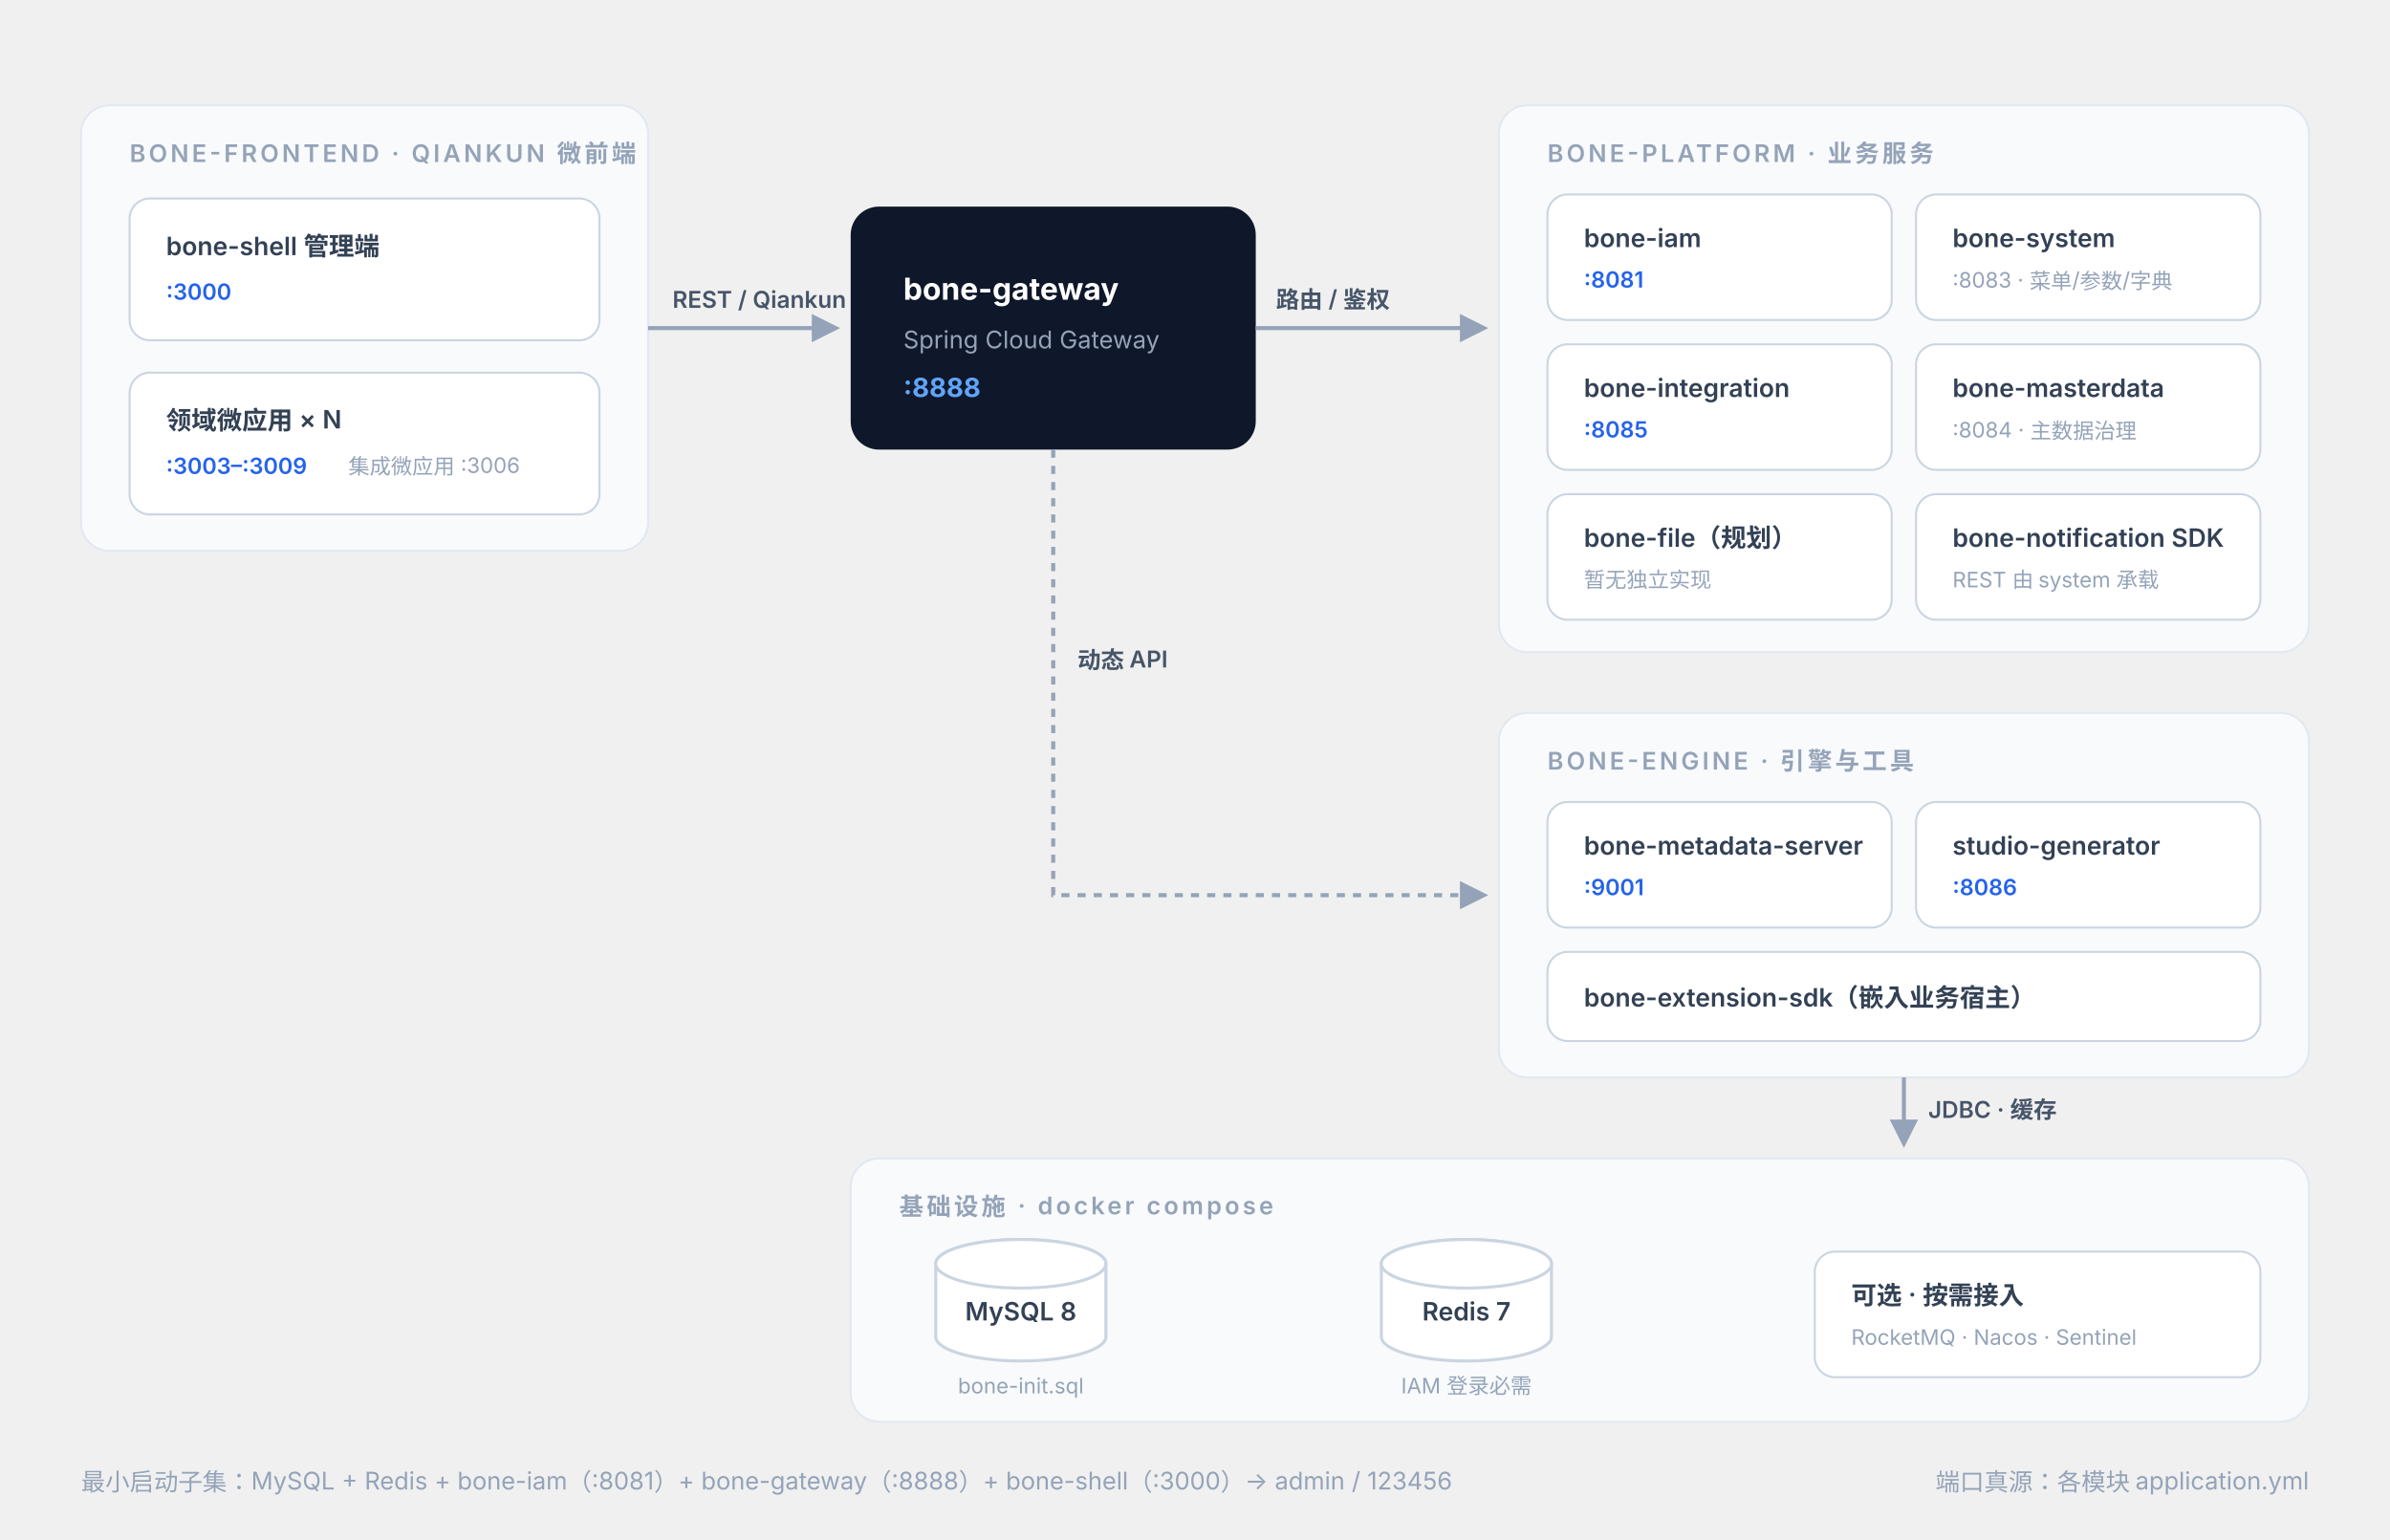
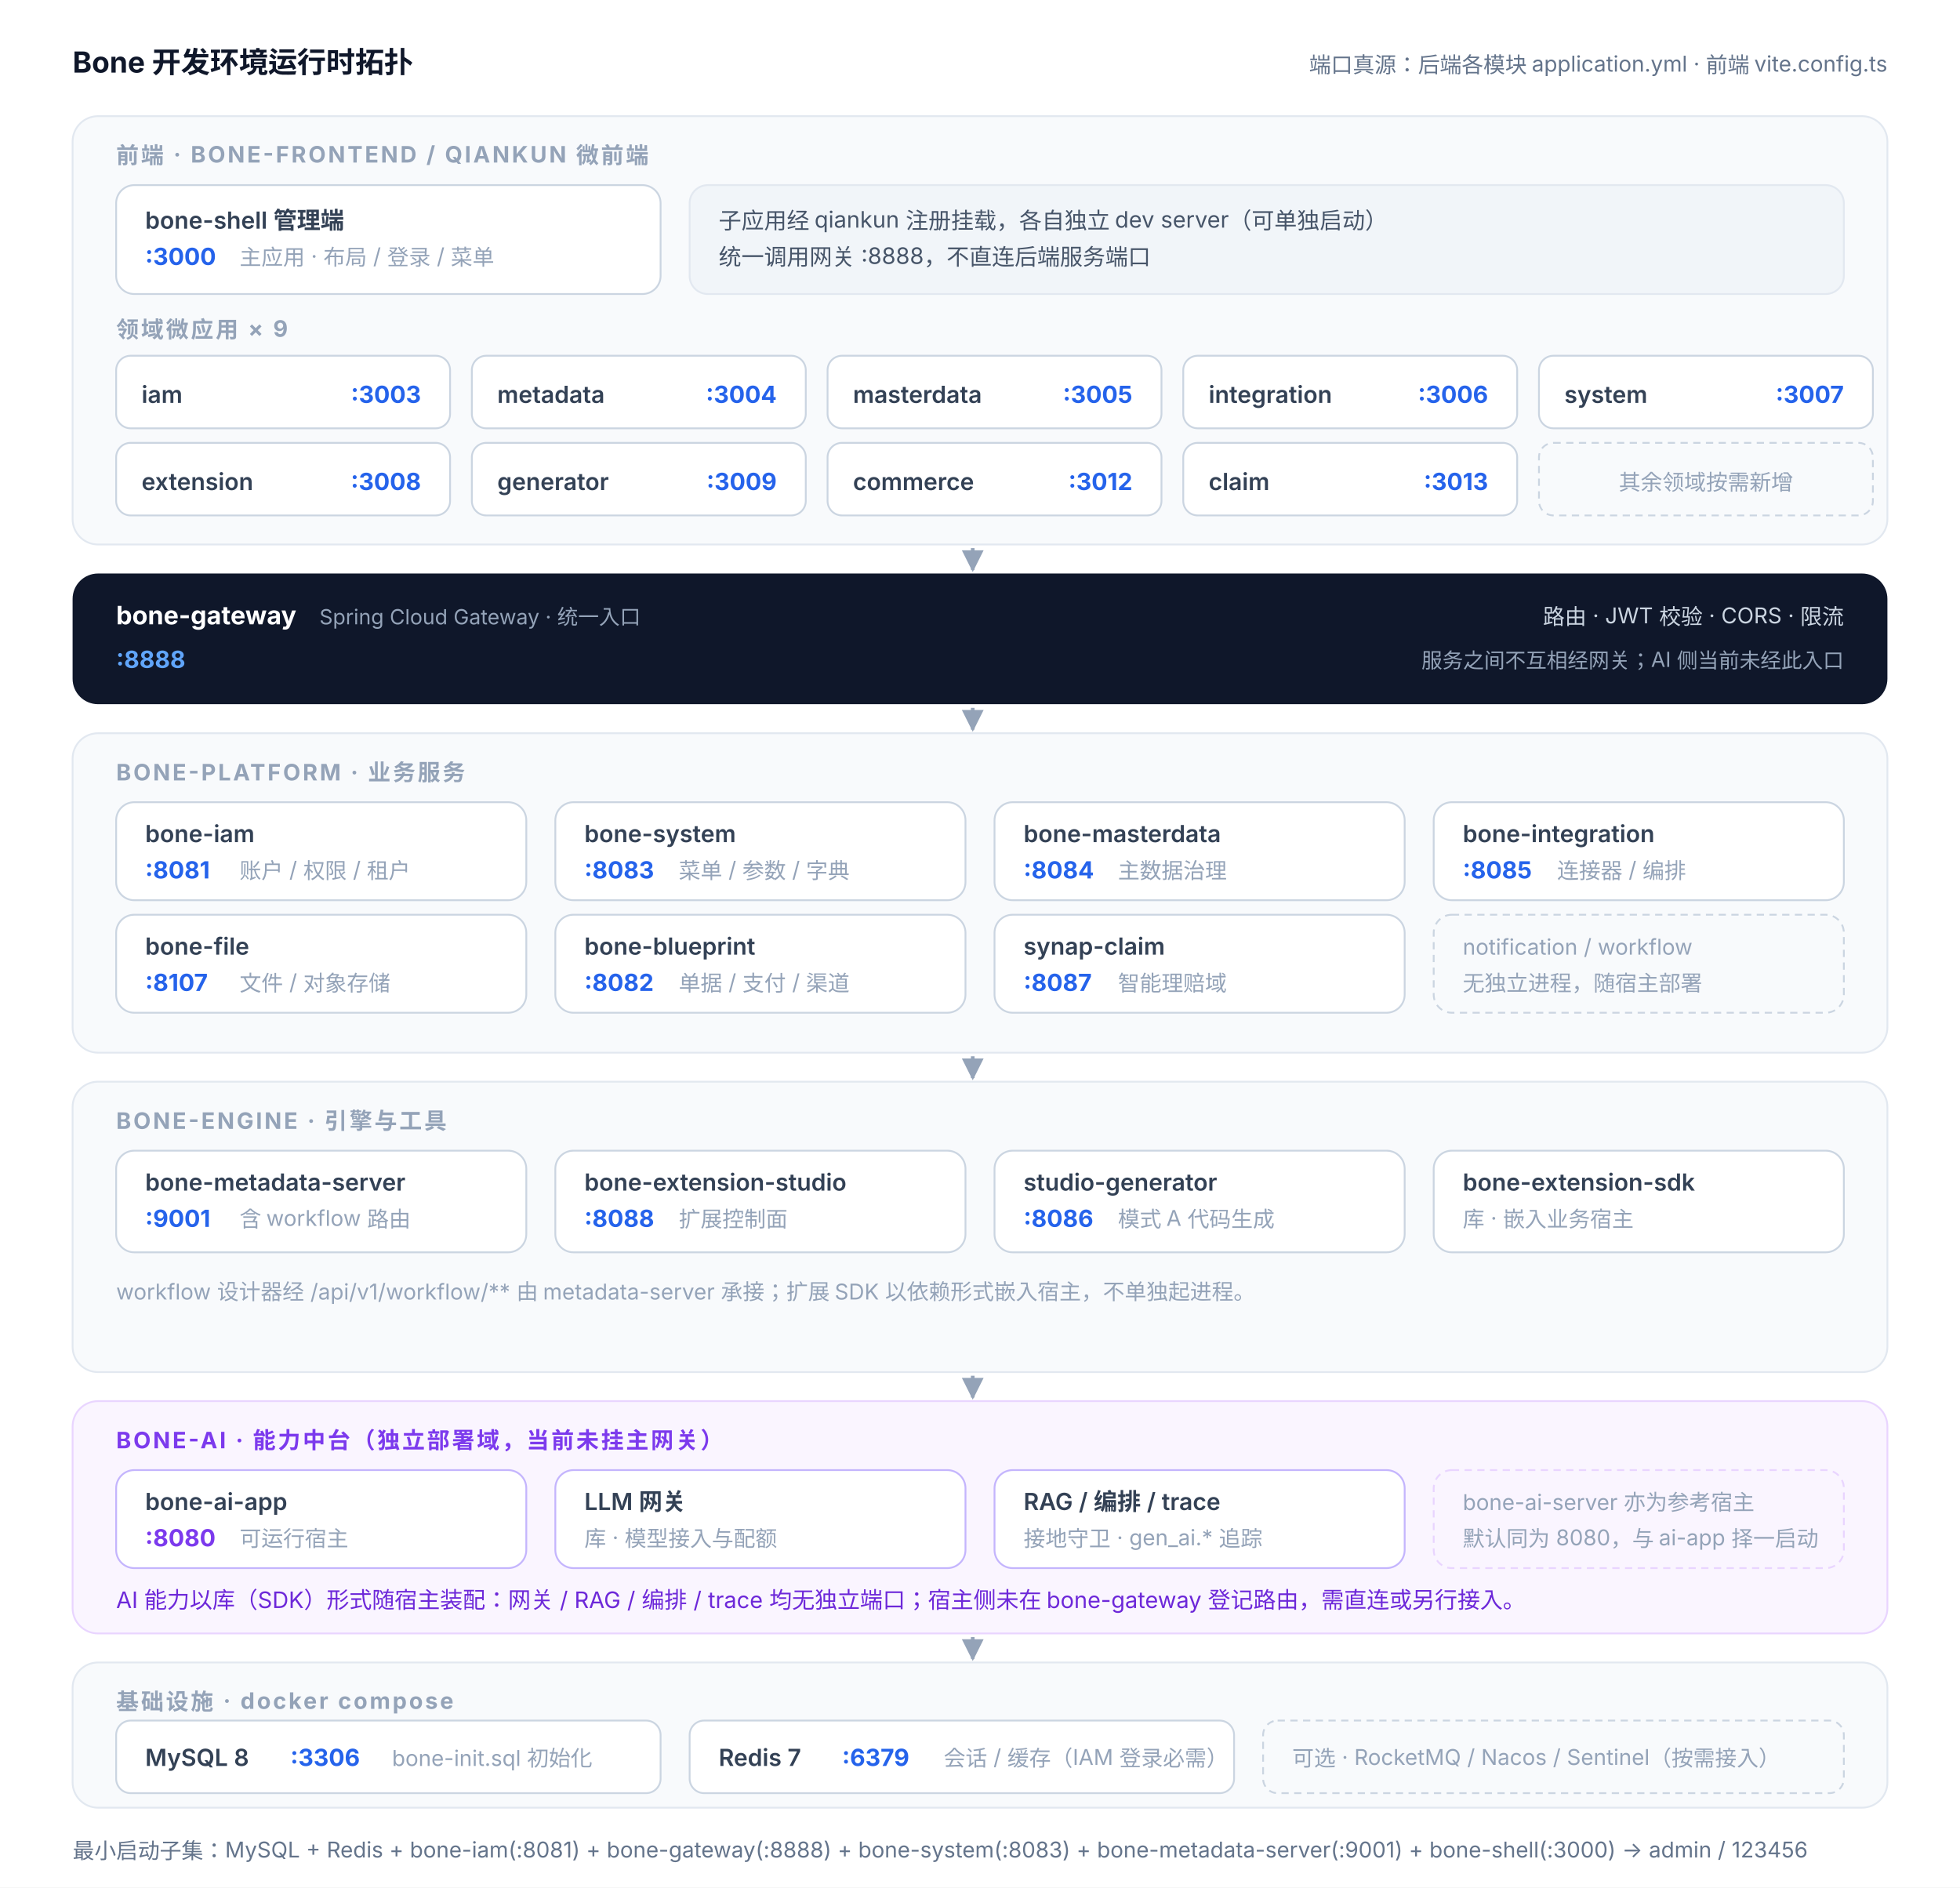
- <svg xmlns="http://www.w3.org/2000/svg" width="1180" height="760" viewBox="0 0 1180 760" font-family="-apple-system,'PingFang SC','Microsoft YaHei','Noto Sans SC',sans-serif">
+ <svg xmlns="http://www.w3.org/2000/svg" width="1080" height="1040" viewBox="0 0 1080 1040" role="img" aria-labelledby="tp-title tp-desc" font-family="-apple-system,'PingFang SC','Microsoft YaHei','Noto Sans SC',sans-serif">
  <defs>
-     <marker id="arr2" viewBox="0 0 10 10" refX="8" refY="5" markerWidth="7" markerHeight="7" orient="auto-start-reverse">
+     <marker id="tp-arrow" viewBox="0 0 10 10" refX="9" refY="5" markerWidth="6" markerHeight="6" orient="auto-start-reverse">
      <path d="M0,0 L10,5 L0,10 z" fill="#94A3B8" />
    </marker>
  </defs>
  <style>
-     .grp { fill:#F8FAFC; stroke:#E2E8F0; }
-     .grp-t { font-size:12px; font-weight:600; letter-spacing:1.5px; fill:#94A3B8; }
-     .svc { fill:#FFFFFF; stroke:#CBD5E1; }
-     .svc-t { font-size:12.5px; font-weight:600; fill:#334155; }
-     .svc-p { font-size:11px; font-weight:600; fill:#2563EB; }
-     .svc-d { font-size:10.5px; fill:#94A3B8; }
-     .edge-l { font-size:11.5px; fill:#475569; font-weight:600; }
-     .cap { font-size:12px; fill:#94A3B8; }
+     .grp      { fill:#F8FAFC; stroke:#E2E8F0; stroke-width:1; }
+     .grp-ai   { fill:#FAF5FF; stroke:#E9D5FF; stroke-width:1; }
+     .grp-t    { font-size:12.5px; font-weight:700; letter-spacing:1.2px; fill:#94A3B8; }
+     .grp-t-ai { font-size:12.5px; font-weight:700; letter-spacing:1.2px; fill:#7C3AED; }
+     .card     { fill:#FFFFFF; stroke:#CBD5E1; stroke-width:1; }
+     .card-ai  { fill:#FFFFFF; stroke:#C4B5FD; stroke-width:1; }
+     .name     { font-size:13px; font-weight:600; fill:#334155; }
+     .port     { font-size:13px; font-weight:700; fill:#2563EB; }
+     .port-ai  { font-size:13px; font-weight:700; fill:#7C3AED; }
+     .desc     { font-size:12px; fill:#94A3B8; }
+     .note     { font-size:12.5px; fill:#475569; }
+     .note-ai  { font-size:12.5px; fill:#6D28D9; }
+     .cap      { font-size:12px; fill:#64748B; }
  </style>
+   <rect width="1080" height="1040" fill="#FFFFFF" />
+   <text x="40" y="40" font-size="16" font-weight="700" fill="#0F172A">Bone 开发环境运行时拓扑</text>
+   <text x="1040" y="40" text-anchor="end" class="cap">端口真源：后端各模块 application.yml · 前端 vite.config.ts</text>
  <g>
-     <rect class="grp" x="40" y="52" width="280" height="220" rx="14" />
-     <text class="grp-t" x="64" y="80">BONE-FRONTEND · QIANKUN 微前端</text>
-     <rect x="64" y="98" width="232" height="70" rx="10" fill="#FFFFFF" stroke="#CBD5E1" />
-     <text class="svc-t" x="82" y="126">bone-shell 管理端</text>
-     <text class="svc-p" x="82" y="148">:3000</text>
-     <rect x="64" y="184" width="232" height="70" rx="10" fill="#FFFFFF" stroke="#CBD5E1" />
-     <text class="svc-t" x="82" y="212">领域微应用 × N</text>
-     <text class="svc-p" x="82" y="234">:3003–:3009</text>
-     <text class="svc-d" x="172" y="234">集成微应用 :3006</text>
+     <rect class="grp" x="40" y="64" width="1000" height="236" rx="14" />
+     <text class="grp-t" x="64" y="90">前端 · BONE-FRONTEND / QIANKUN 微前端</text>
+     <rect class="card" x="64" y="102" width="300" height="60" rx="10" />
+     <text class="name" x="80" y="126">bone-shell 管理端</text>
+     <text class="port" x="80" y="146">:3000</text>
+     <text class="desc" x="132" y="146">主应用 · 布局 / 登录 / 菜单</text>
+     <rect x="380" y="102" width="636" height="60" rx="10" fill="#F1F5F9" stroke="#E2E8F0" />
+     <text class="note" x="396" y="126">子应用经 qiankun 注册挂载，各自独立 dev server（可单独启动）</text>
+     <text class="note" x="396" y="146">统一调用网关 :8888，不直连后端服务端口</text>
+     <text class="grp-t" x="64" y="186">领域微应用 × 9</text>
+     <rect class="card" x="64" y="196" width="184" height="40" rx="8" />
+     <text class="name" x="78" y="222">iam</text>
+     <text class="port" x="232" y="222" text-anchor="end">:3003</text>
+     <rect class="card" x="260" y="196" width="184" height="40" rx="8" />
+     <text class="name" x="274" y="222">metadata</text>
+     <text class="port" x="428" y="222" text-anchor="end">:3004</text>
+     <rect class="card" x="456" y="196" width="184" height="40" rx="8" />
+     <text class="name" x="470" y="222">masterdata</text>
+     <text class="port" x="624" y="222" text-anchor="end">:3005</text>
+     <rect class="card" x="652" y="196" width="184" height="40" rx="8" />
+     <text class="name" x="666" y="222">integration</text>
+     <text class="port" x="820" y="222" text-anchor="end">:3006</text>
+     <rect class="card" x="848" y="196" width="184" height="40" rx="8" />
+     <text class="name" x="862" y="222">system</text>
+     <text class="port" x="1016" y="222" text-anchor="end">:3007</text>
+     <rect class="card" x="64" y="244" width="184" height="40" rx="8" />
+     <text class="name" x="78" y="270">extension</text>
+     <text class="port" x="232" y="270" text-anchor="end">:3008</text>
+     <rect class="card" x="260" y="244" width="184" height="40" rx="8" />
+     <text class="name" x="274" y="270">generator</text>
+     <text class="port" x="428" y="270" text-anchor="end">:3009</text>
+     <rect class="card" x="456" y="244" width="184" height="40" rx="8" />
+     <text class="name" x="470" y="270">commerce</text>
+     <text class="port" x="624" y="270" text-anchor="end">:3012</text>
+     <rect class="card" x="652" y="244" width="184" height="40" rx="8" />
+     <text class="name" x="666" y="270">claim</text>
+     <text class="port" x="820" y="270" text-anchor="end">:3013</text>
+     <rect x="848" y="244" width="184" height="40" rx="8" fill="#F8FAFC" stroke="#CBD5E1" stroke-dasharray="4 3" />
+     <text class="desc" x="940" y="270" text-anchor="middle">其余领域按需新增</text>
  </g>
+   <line x1="536" y1="302" x2="536" y2="314" stroke="#94A3B8" stroke-width="2" marker-end="url(#tp-arrow)" />
  <g>
-     <rect x="420" y="102" width="200" height="120" rx="14" fill="#0F172A" />
-     <text x="446" y="148" font-size="15" font-weight="700" fill="#FFFFFF">bone-gateway</text>
-     <text x="446" y="172" font-size="12" fill="#94A3B8">Spring Cloud Gateway</text>
-     <text x="446" y="196" font-size="13" font-weight="700" fill="#60A5FA">:8888</text>
+     <rect x="40" y="316" width="1000" height="72" rx="14" fill="#0F172A" />
+     <text x="64" y="344" font-size="14" font-weight="700" fill="#FFFFFF">bone-gateway</text>
+     <text x="176" y="344" font-size="11.5" fill="#94A3B8">Spring Cloud Gateway · 统一入口</text>
+     <text x="64" y="368" font-size="13" font-weight="700" fill="#60A5FA">:8888</text>
+     <text x="1016" y="344" text-anchor="end" font-size="12" fill="#CBD5E1">路由 · JWT 校验 · CORS · 限流</text>
+     <text x="1016" y="368" text-anchor="end" font-size="11.5" fill="#94A3B8">服务之间不互相经网关；AI 侧当前未经此入口</text>
  </g>
+   <line x1="536" y1="390" x2="536" y2="402" stroke="#94A3B8" stroke-width="2" marker-end="url(#tp-arrow)" />
  <g>
-     <rect class="grp" x="740" y="52" width="400" height="270" rx="14" />
-     <text class="grp-t" x="764" y="80">BONE-PLATFORM · 业务服务</text>
-     <rect class="svc" x="764" y="96" width="170" height="62" rx="10" />
-     <text class="svc-t" x="782" y="122">bone-iam</text>
-     <text class="svc-p" x="782" y="142">:8081</text>
-     <rect class="svc" x="946" y="96" width="170" height="62" rx="10" />
-     <text class="svc-t" x="964" y="122">bone-system</text>
-     <text class="svc-d" x="964" y="142">:8083 · 菜单/参数/字典</text>
-     <rect class="svc" x="764" y="170" width="170" height="62" rx="10" />
-     <text class="svc-t" x="782" y="196">bone-integration</text>
-     <text class="svc-p" x="782" y="216">:8085</text>
-     <rect class="svc" x="946" y="170" width="170" height="62" rx="10" />
-     <text class="svc-t" x="964" y="196">bone-masterdata</text>
-     <text class="svc-d" x="964" y="216">:8084 · 主数据治理</text>
-     <rect class="svc" x="764" y="244" width="170" height="62" rx="10" />
-     <text class="svc-t" x="782" y="270">bone-file（规划）</text>
-     <text class="svc-d" x="782" y="290">暂无独立实现</text>
-     <rect class="svc" x="946" y="244" width="170" height="62" rx="10" />
-     <text class="svc-t" x="964" y="270">bone-notification SDK</text>
-     <text class="svc-d" x="964" y="290">REST 由 system 承载</text>
+     <rect class="grp" x="40" y="404" width="1000" height="176" rx="14" />
+     <text class="grp-t" x="64" y="430">BONE-PLATFORM · 业务服务</text>
+     <rect class="card" x="64" y="442" width="226" height="54" rx="10" />
+     <text class="name" x="80" y="464">bone-iam</text>
+     <text class="port" x="80" y="484">:8081</text>
+     <text class="desc" x="132" y="484">账户 / 权限 / 租户</text>
+     <rect class="card" x="306" y="442" width="226" height="54" rx="10" />
+     <text class="name" x="322" y="464">bone-system</text>
+     <text class="port" x="322" y="484">:8083</text>
+     <text class="desc" x="374" y="484">菜单 / 参数 / 字典</text>
+     <rect class="card" x="548" y="442" width="226" height="54" rx="10" />
+     <text class="name" x="564" y="464">bone-masterdata</text>
+     <text class="port" x="564" y="484">:8084</text>
+     <text class="desc" x="616" y="484">主数据治理</text>
+     <rect class="card" x="790" y="442" width="226" height="54" rx="10" />
+     <text class="name" x="806" y="464">bone-integration</text>
+     <text class="port" x="806" y="484">:8085</text>
+     <text class="desc" x="858" y="484">连接器 / 编排</text>
+     <rect class="card" x="64" y="504" width="226" height="54" rx="10" />
+     <text class="name" x="80" y="526">bone-file</text>
+     <text class="port" x="80" y="546">:8107</text>
+     <text class="desc" x="132" y="546">文件 / 对象存储</text>
+     <rect class="card" x="306" y="504" width="226" height="54" rx="10" />
+     <text class="name" x="322" y="526">bone-blueprint</text>
+     <text class="port" x="322" y="546">:8082</text>
+     <text class="desc" x="374" y="546">单据 / 支付 / 渠道</text>
+     <rect class="card" x="548" y="504" width="226" height="54" rx="10" />
+     <text class="name" x="564" y="526">synap-claim</text>
+     <text class="port" x="564" y="546">:8087</text>
+     <text class="desc" x="616" y="546">智能理赔域</text>
+     <rect x="790" y="504" width="226" height="54" rx="10" fill="#F8FAFC" stroke="#CBD5E1" stroke-dasharray="4 3" />
+     <text class="desc" x="806" y="526">notification / workflow</text>
+     <text class="desc" x="806" y="546">无独立进程，随宿主部署</text>
  </g>
+   <line x1="536" y1="582" x2="536" y2="594" stroke="#94A3B8" stroke-width="2" marker-end="url(#tp-arrow)" />
  <g>
-     <rect class="grp" x="740" y="352" width="400" height="180" rx="14" />
-     <text class="grp-t" x="764" y="380">BONE-ENGINE · 引擎与工具</text>
-     <rect class="svc" x="764" y="396" width="170" height="62" rx="10" />
-     <text class="svc-t" x="782" y="422">bone-metadata-server</text>
-     <text class="svc-p" x="782" y="442">:9001</text>
-     <rect class="svc" x="946" y="396" width="170" height="62" rx="10" />
-     <text class="svc-t" x="964" y="422">studio-generator</text>
-     <text class="svc-p" x="964" y="442">:8086</text>
-     <rect class="svc" x="764" y="470" width="352" height="44" rx="10" />
-     <text class="svc-t" x="782" y="497">bone-extension-sdk（嵌入业务宿主）</text>
+     <rect class="grp" x="40" y="596" width="1000" height="160" rx="14" />
+     <text class="grp-t" x="64" y="622">BONE-ENGINE · 引擎与工具</text>
+     <rect class="card" x="64" y="634" width="226" height="56" rx="10" />
+     <text class="name" x="80" y="656">bone-metadata-server</text>
+     <text class="port" x="80" y="676">:9001</text>
+     <text class="desc" x="132" y="676">含 workflow 路由</text>
+     <rect class="card" x="306" y="634" width="226" height="56" rx="10" />
+     <text class="name" x="322" y="656">bone-extension-studio</text>
+     <text class="port" x="322" y="676">:8088</text>
+     <text class="desc" x="374" y="676">扩展控制面</text>
+     <rect class="card" x="548" y="634" width="226" height="56" rx="10" />
+     <text class="name" x="564" y="656">studio-generator</text>
+     <text class="port" x="564" y="676">:8086</text>
+     <text class="desc" x="616" y="676">模式 A 代码生成</text>
+     <rect class="card" x="790" y="634" width="226" height="56" rx="10" />
+     <text class="name" x="806" y="656">bone-extension-sdk</text>
+     <text class="desc" x="806" y="676">库 · 嵌入业务宿主</text>
+     <text class="desc" x="64" y="716">workflow 设计器经 /api/v1/workflow/** 由 metadata-server 承接；扩展 SDK 以依赖形式嵌入宿主，不单独起进程。</text>
  </g>
+   <line x1="536" y1="758" x2="536" y2="770" stroke="#94A3B8" stroke-width="2" marker-end="url(#tp-arrow)" />
  <g>
-     <rect class="grp" x="420" y="572" width="720" height="130" rx="14" />
-     <text class="grp-t" x="444" y="600">基础设施 · docker compose</text>
-     <g transform="translate(462,612)">
-       <path d="M0,12 a42,12 0 0 1 84,0" fill="none" stroke="#CBD5E1" stroke-width="1.5" />
-       <path d="M0,12 v36 a42,12 0 0 0 84,0 v-36" fill="#FFFFFF" stroke="#CBD5E1" stroke-width="1.5" />
-       <ellipse cx="42" cy="12" rx="42" ry="12" fill="#FFFFFF" stroke="#CBD5E1" stroke-width="1.5" />
-       <text class="svc-t" x="42" y="40" text-anchor="middle">MySQL 8</text>
-       <text class="svc-d" x="42" y="76" text-anchor="middle">bone-init.sql</text>
-     </g>
-     <g transform="translate(682,612)">
-       <path d="M0,12 a42,12 0 0 1 84,0" fill="none" stroke="#CBD5E1" stroke-width="1.5" />
-       <path d="M0,12 v36 a42,12 0 0 0 84,0 v-36" fill="#FFFFFF" stroke="#CBD5E1" stroke-width="1.5" />
-       <ellipse cx="42" cy="12" rx="42" ry="12" fill="#FFFFFF" stroke="#CBD5E1" stroke-width="1.5" />
-       <text class="svc-t" x="42" y="40" text-anchor="middle">Redis 7</text>
-       <text class="svc-d" x="42" y="76" text-anchor="middle">IAM 登录必需</text>
-     </g>
-     <rect class="svc" x="896" y="618" width="220" height="62" rx="10" />
-     <text class="svc-t" x="914" y="644">可选 · 按需接入</text>
-     <text class="svc-d" x="914" y="664">RocketMQ · Nacos · Sentinel</text>
+     <rect class="grp-ai" x="40" y="772" width="1000" height="128" rx="14" />
+     <text class="grp-t-ai" x="64" y="798">BONE-AI · 能力中台（独立部署域，当前未挂主网关）</text>
+     <rect class="card-ai" x="64" y="810" width="226" height="54" rx="10" />
+     <text class="name" x="80" y="832">bone-ai-app</text>
+     <text class="port-ai" x="80" y="852">:8080</text>
+     <text class="desc" x="132" y="852">可运行宿主</text>
+     <rect class="card-ai" x="306" y="810" width="226" height="54" rx="10" />
+     <text class="name" x="322" y="832">LLM 网关</text>
+     <text class="desc" x="322" y="852">库 · 模型接入与配额</text>
+     <rect class="card-ai" x="548" y="810" width="226" height="54" rx="10" />
+     <text class="name" x="564" y="832">RAG / 编排 / trace</text>
+     <text class="desc" x="564" y="852">接地守卫 · gen_ai.* 追踪</text>
+     <rect x="790" y="810" width="226" height="54" rx="10" fill="#FAF5FF" stroke="#E9D5FF" stroke-dasharray="4 3" />
+     <text class="desc" x="806" y="832">bone-ai-server 亦为参考宿主</text>
+     <text class="desc" x="806" y="852">默认同为 8080，与 ai-app 择一启动</text>
+     <text class="note-ai" x="64" y="886">AI 能力以库（SDK）形式随宿主装配：网关 / RAG / 编排 / trace 均无独立端口；宿主侧未在 bone-gateway 登记路由，需直连或另行接入。</text>
  </g>
+   <line x1="536" y1="902" x2="536" y2="914" stroke="#94A3B8" stroke-width="2" marker-end="url(#tp-arrow)" />
  <g>
-     <line x1="320" y1="162" x2="412" y2="162" stroke="#94A3B8" stroke-width="2" marker-end="url(#arr2)" />
-     <text class="edge-l" x="332" y="152">REST / Qiankun</text>
-     <line x1="620" y1="162" x2="732" y2="162" stroke="#94A3B8" stroke-width="2" marker-end="url(#arr2)" />
-     <text class="edge-l" x="630" y="152">路由 / 鉴权</text>
-     <path d="M520 222 V442 H732" fill="none" stroke="#94A3B8" stroke-width="2" stroke-dasharray="4 4" marker-end="url(#arr2)" />
-     <text class="edge-l" x="532" y="330">动态 API</text>
-     <line x1="940" y1="532" x2="940" y2="564" stroke="#94A3B8" stroke-width="2" marker-end="url(#arr2)" />
-     <text class="edge-l" x="952" y="552">JDBC · 缓存</text>
+     <rect class="grp" x="40" y="916" width="1000" height="80" rx="14" />
+     <text class="grp-t" x="64" y="942">基础设施 · docker compose</text>
+     <rect class="card" x="64" y="948" width="300" height="40" rx="8" />
+     <text class="name" x="80" y="973">MySQL 8</text>
+     <text class="port" x="160" y="973">:3306</text>
+     <text class="desc" x="216" y="973">bone-init.sql 初始化</text>
+     <rect class="card" x="380" y="948" width="300" height="40" rx="8" />
+     <text class="name" x="396" y="973">Redis 7</text>
+     <text class="port" x="464" y="973">:6379</text>
+     <text class="desc" x="520" y="973">会话 / 缓存（IAM 登录必需）</text>
+     <rect x="696" y="948" width="320" height="40" rx="8" fill="#F8FAFC" stroke="#CBD5E1" stroke-dasharray="4 3" />
+     <text class="desc" x="712" y="973">可选 · RocketMQ / Nacos / Sentinel（按需接入）</text>
  </g>
-   <text class="cap" x="40" y="736">最小启动子集：MySQL + Redis + bone-iam（:8081）+ bone-gateway（:8888）+ bone-shell（:3000）→ admin / 123456</text>
-   <text class="cap" x="1140" y="736" text-anchor="end">端口真源：各模块 application.yml</text>
+   <text class="cap" x="40" y="1024">最小启动子集：MySQL + Redis + bone-iam(:8081) + bone-gateway(:8888) + bone-system(:8083) + bone-metadata-server(:9001) + bone-shell(:3000) → admin / 123456</text>
</svg>
